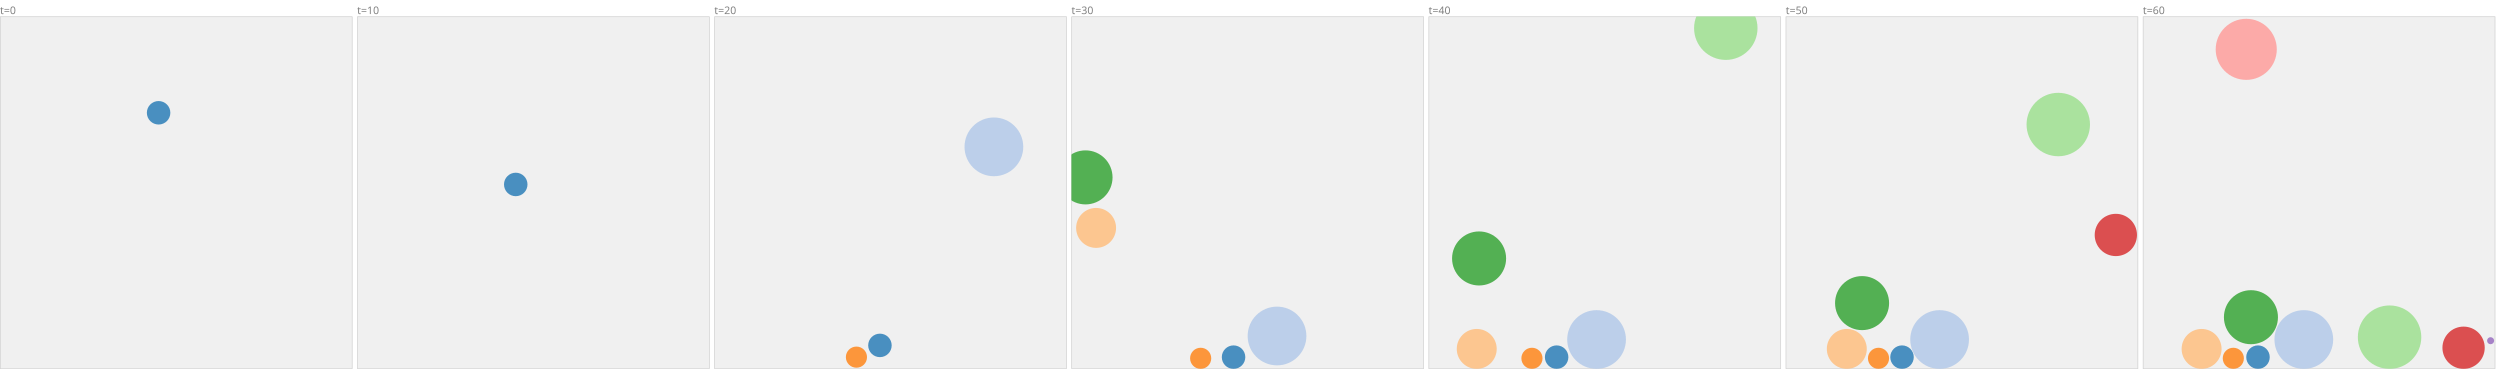
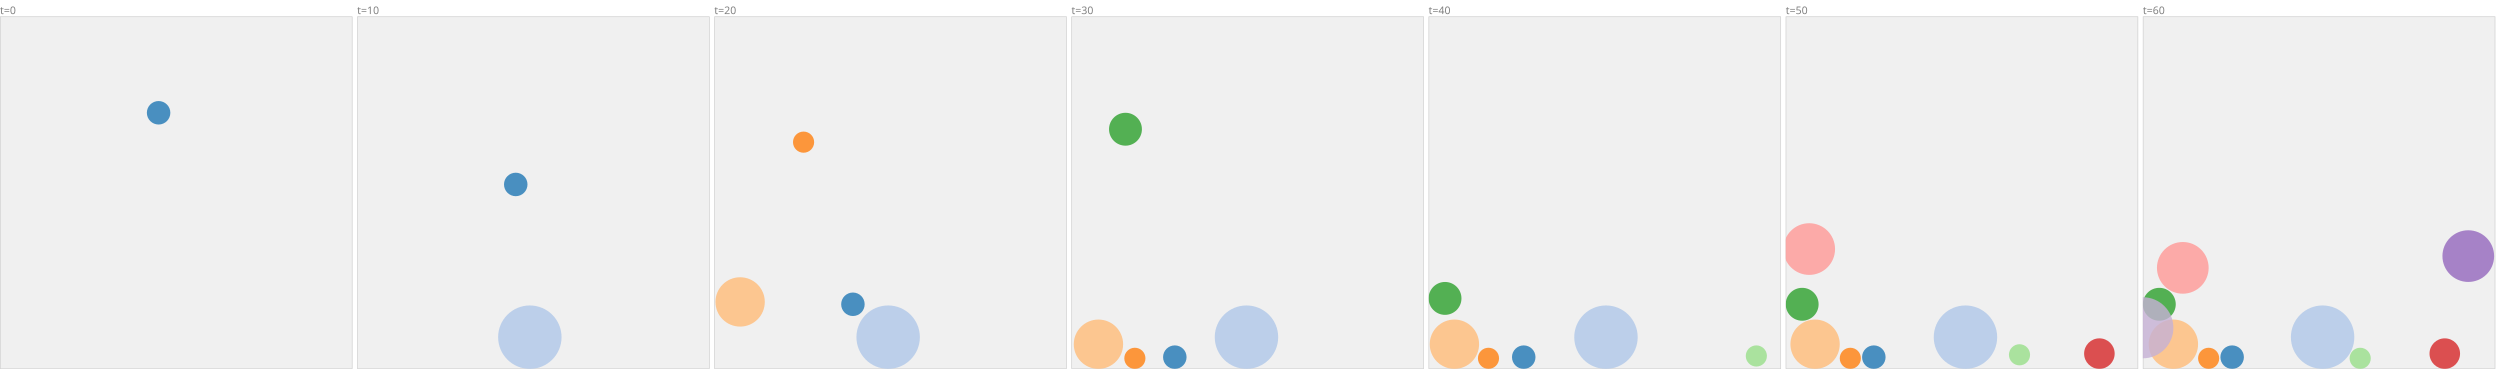
<svg xmlns="http://www.w3.org/2000/svg" width="2128" height="316">
  <text x="0" y="12" font-size="9" font-family="sans-serif" fill="gray">t=0</text>
  <g transform="translate(0, 14)">
    <svg width="300" height="300" viewBox="0 0 300 300">
      <rect width="300" height="300" fill="#f0f0f0" stroke="#ccc" />
      <circle cx="135" cy="82" r="10" fill="rgb(31,119,180)" opacity="0.8" />
    </svg>
  </g>
  <text x="304" y="12" font-size="9" font-family="sans-serif" fill="gray">t=10</text>
  <g transform="translate(304, 14)">
    <svg width="300" height="300" viewBox="0 0 300 300">
      <rect width="300" height="300" fill="#f0f0f0" stroke="#ccc" />
      <circle cx="135" cy="143" r="10" fill="rgb(31,119,180)" opacity="0.8" />
+       <circle cx="147" cy="273" r="27" fill="rgb(175,199,232)" opacity="0.8" />
    </svg>
  </g>
  <text x="608" y="12" font-size="9" font-family="sans-serif" fill="gray">t=20</text>
  <g transform="translate(608, 14)">
    <svg width="300" height="300" viewBox="0 0 300 300">
      <rect width="300" height="300" fill="#f0f0f0" stroke="#ccc" />
-       <circle cx="141" cy="280" r="10" fill="rgb(31,119,180)" opacity="0.8" />
-       <circle cx="238" cy="111" r="25" fill="rgb(175,199,232)" opacity="0.8" />
-       <circle cx="121" cy="290" r="9" fill="rgb(255,127,14)" opacity="0.8" />
+       <circle cx="118" cy="245" r="10" fill="rgb(31,119,180)" opacity="0.8" />
+       <circle cx="148" cy="273" r="27" fill="rgb(175,199,232)" opacity="0.8" />
+       <circle cx="76" cy="107" r="9" fill="rgb(255,127,14)" opacity="0.8" />
+       <circle cx="22" cy="243" r="21" fill="rgb(255,187,120)" opacity="0.8" />
    </svg>
  </g>
  <text x="912" y="12" font-size="9" font-family="sans-serif" fill="gray">t=30</text>
  <g transform="translate(912, 14)">
    <svg width="300" height="300" viewBox="0 0 300 300">
      <rect width="300" height="300" fill="#f0f0f0" stroke="#ccc" />
-       <circle cx="138" cy="290" r="10" fill="rgb(31,119,180)" opacity="0.8" />
-       <circle cx="175" cy="272" r="25" fill="rgb(175,199,232)" opacity="0.8" />
-       <circle cx="110" cy="291" r="9" fill="rgb(255,127,14)" opacity="0.8" />
-       <circle cx="21" cy="180" r="17" fill="rgb(255,187,120)" opacity="0.8" />
-       <circle cx="12" cy="137" r="23" fill="rgb(44,160,44)" opacity="0.8" />
+       <circle cx="88" cy="290" r="10" fill="rgb(31,119,180)" opacity="0.8" />
+       <circle cx="149" cy="273" r="27" fill="rgb(175,199,232)" opacity="0.8" />
+       <circle cx="54" cy="291" r="9" fill="rgb(255,127,14)" opacity="0.8" />
+       <circle cx="23" cy="279" r="21" fill="rgb(255,187,120)" opacity="0.8" />
+       <circle cx="46" cy="96" r="14" fill="rgb(44,160,44)" opacity="0.8" />
    </svg>
  </g>
  <text x="1216" y="12" font-size="9" font-family="sans-serif" fill="gray">t=40</text>
  <g transform="translate(1216, 14)">
    <svg width="300" height="300" viewBox="0 0 300 300">
      <rect width="300" height="300" fill="#f0f0f0" stroke="#ccc" />
-       <circle cx="109" cy="290" r="10" fill="rgb(31,119,180)" opacity="0.8" />
-       <circle cx="143" cy="275" r="25" fill="rgb(175,199,232)" opacity="0.8" />
-       <circle cx="88" cy="291" r="9" fill="rgb(255,127,14)" opacity="0.8" />
-       <circle cx="41" cy="283" r="17" fill="rgb(255,187,120)" opacity="0.8" />
-       <circle cx="43" cy="206" r="23" fill="rgb(44,160,44)" opacity="0.8" />
-       <circle cx="253" cy="10" r="27" fill="rgb(152,223,138)" opacity="0.8" />
+       <circle cx="81" cy="290" r="10" fill="rgb(31,119,180)" opacity="0.8" />
+       <circle cx="151" cy="273" r="27" fill="rgb(175,199,232)" opacity="0.8" />
+       <circle cx="51" cy="291" r="9" fill="rgb(255,127,14)" opacity="0.8" />
+       <circle cx="22" cy="279" r="21" fill="rgb(255,187,120)" opacity="0.8" />
+       <circle cx="14" cy="240" r="14" fill="rgb(44,160,44)" opacity="0.8" />
+       <circle cx="279" cy="289" r="9" fill="rgb(152,223,138)" opacity="0.8" />
    </svg>
  </g>
  <text x="1520" y="12" font-size="9" font-family="sans-serif" fill="gray">t=50</text>
  <g transform="translate(1520, 14)">
    <svg width="300" height="300" viewBox="0 0 300 300">
      <rect width="300" height="300" fill="#f0f0f0" stroke="#ccc" />
-       <circle cx="99" cy="290" r="10" fill="rgb(31,119,180)" opacity="0.8" />
-       <circle cx="131" cy="275" r="25" fill="rgb(175,199,232)" opacity="0.8" />
-       <circle cx="79" cy="291" r="9" fill="rgb(255,127,14)" opacity="0.8" />
-       <circle cx="52" cy="283" r="17" fill="rgb(255,187,120)" opacity="0.8" />
-       <circle cx="65" cy="244" r="23" fill="rgb(44,160,44)" opacity="0.8" />
-       <circle cx="232" cy="92" r="27" fill="rgb(152,223,138)" opacity="0.8" />
-       <circle cx="281" cy="186" r="18" fill="rgb(214,39,40)" opacity="0.8" />
+       <circle cx="75" cy="290" r="10" fill="rgb(31,119,180)" opacity="0.8" />
+       <circle cx="153" cy="273" r="27" fill="rgb(175,199,232)" opacity="0.8" />
+       <circle cx="55" cy="291" r="9" fill="rgb(255,127,14)" opacity="0.8" />
+       <circle cx="25" cy="279" r="21" fill="rgb(255,187,120)" opacity="0.8" />
+       <circle cx="14" cy="245" r="14" fill="rgb(44,160,44)" opacity="0.8" />
+       <circle cx="199" cy="288" r="9" fill="rgb(152,223,138)" opacity="0.8" />
+       <circle cx="267" cy="287" r="13" fill="rgb(214,39,40)" opacity="0.8" />
+       <circle cx="20" cy="198" r="22" fill="rgb(255,152,150)" opacity="0.8" />
    </svg>
  </g>
  <text x="1824" y="12" font-size="9" font-family="sans-serif" fill="gray">t=60</text>
  <g transform="translate(1824, 14)">
    <svg width="300" height="300" viewBox="0 0 300 300">
      <rect width="300" height="300" fill="#f0f0f0" stroke="#ccc" />
-       <circle cx="98" cy="290" r="10" fill="rgb(31,119,180)" opacity="0.8" />
-       <circle cx="137" cy="275" r="25" fill="rgb(175,199,232)" opacity="0.8" />
-       <circle cx="77" cy="291" r="9" fill="rgb(255,127,14)" opacity="0.8" />
-       <circle cx="50" cy="283" r="17" fill="rgb(255,187,120)" opacity="0.8" />
-       <circle cx="92" cy="256" r="23" fill="rgb(44,160,44)" opacity="0.8" />
-       <circle cx="210" cy="273" r="27" fill="rgb(152,223,138)" opacity="0.8" />
-       <circle cx="273" cy="282" r="18" fill="rgb(214,39,40)" opacity="0.8" />
-       <circle cx="88" cy="28" r="26" fill="rgb(255,152,150)" opacity="0.8" />
-       <circle cx="296" cy="276" r="3" fill="rgb(148,103,189)" opacity="0.8" />
+       <circle cx="76" cy="290" r="10" fill="rgb(31,119,180)" opacity="0.8" />
+       <circle cx="153" cy="273" r="27" fill="rgb(175,199,232)" opacity="0.8" />
+       <circle cx="56" cy="291" r="9" fill="rgb(255,127,14)" opacity="0.8" />
+       <circle cx="26" cy="279" r="21" fill="rgb(255,187,120)" opacity="0.8" />
+       <circle cx="14" cy="245" r="14" fill="rgb(44,160,44)" opacity="0.8" />
+       <circle cx="185" cy="291" r="9" fill="rgb(152,223,138)" opacity="0.8" />
+       <circle cx="257" cy="287" r="13" fill="rgb(214,39,40)" opacity="0.8" />
+       <circle cx="34" cy="214" r="22" fill="rgb(255,152,150)" opacity="0.8" />
+       <circle cx="277" cy="204" r="22" fill="rgb(148,103,189)" opacity="0.8" />
+       <circle cx="0" cy="265" r="26" fill="rgb(197,176,213)" opacity="0.8" />
    </svg>
  </g>
</svg>
